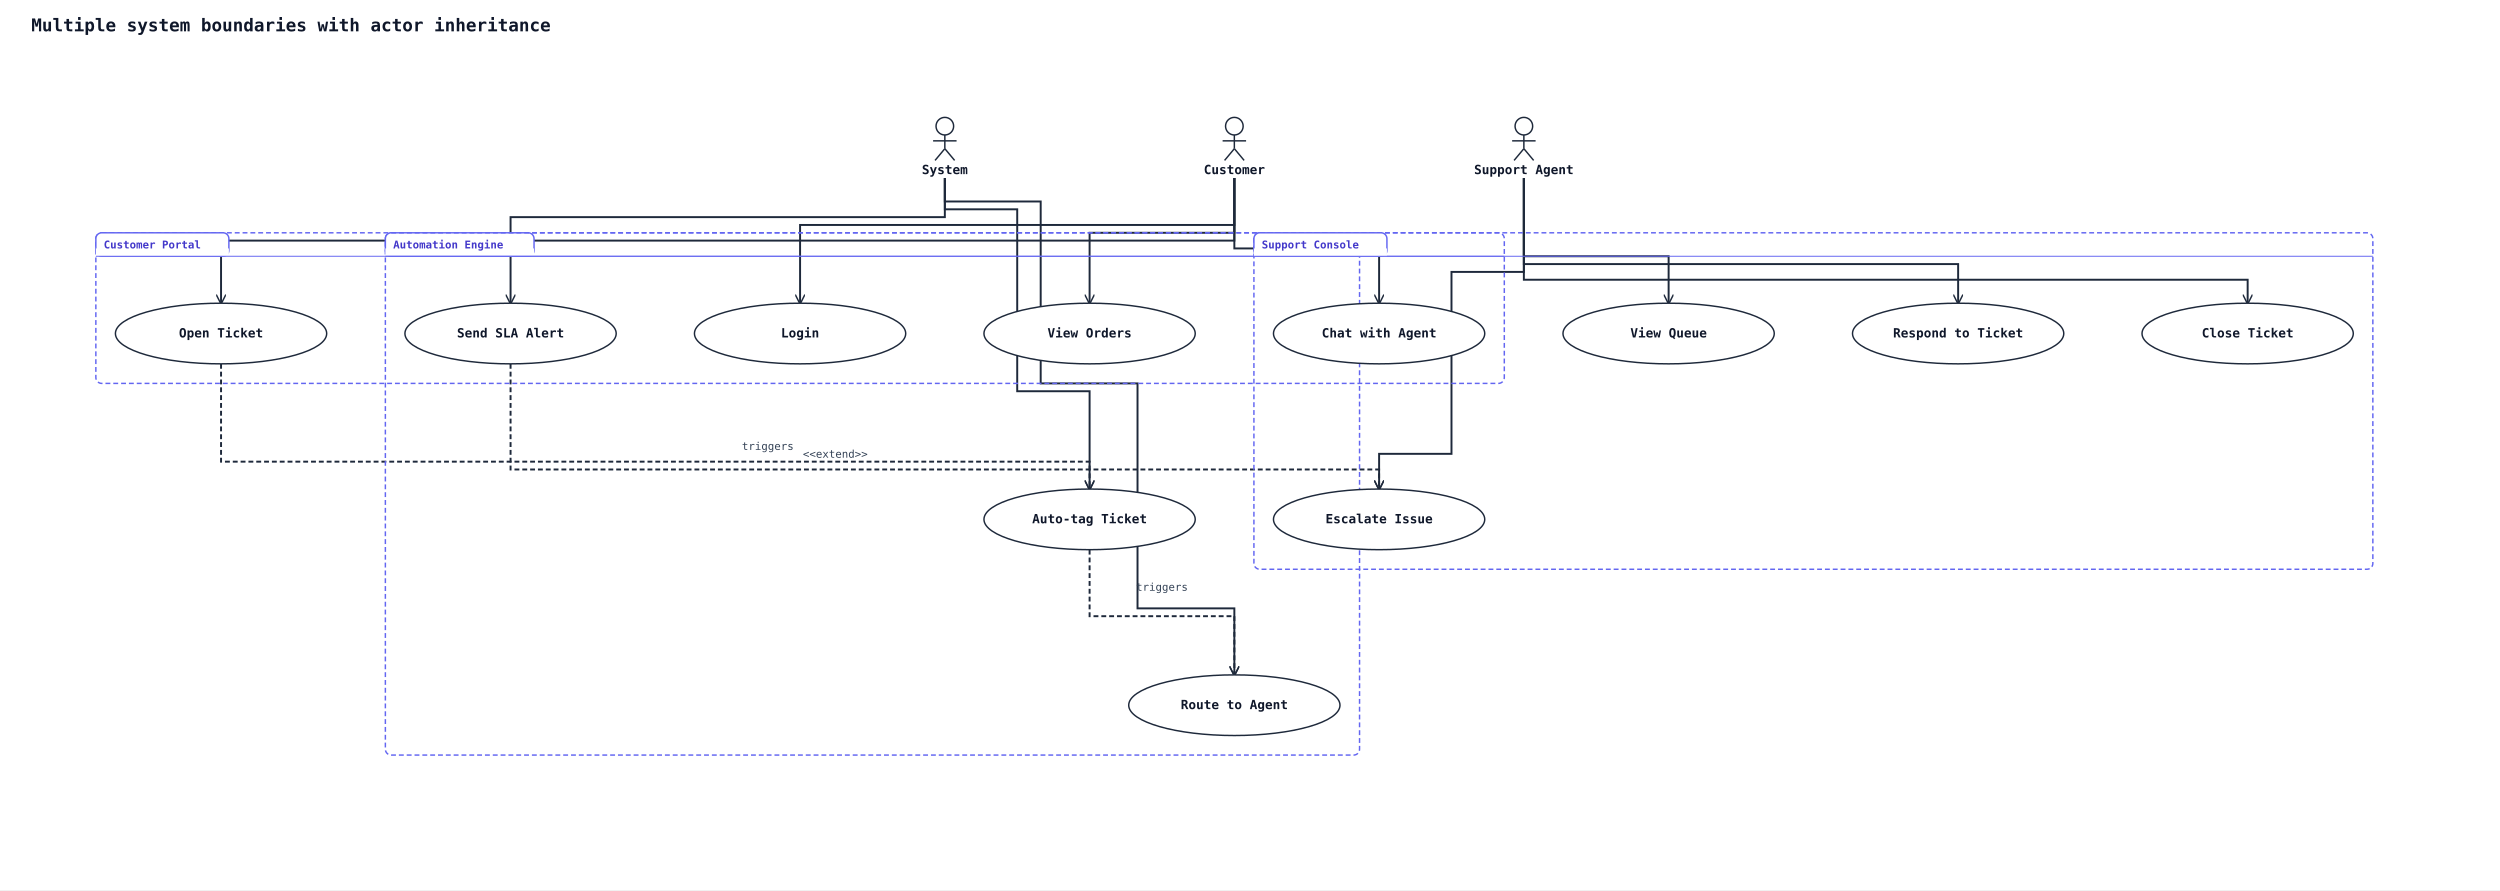
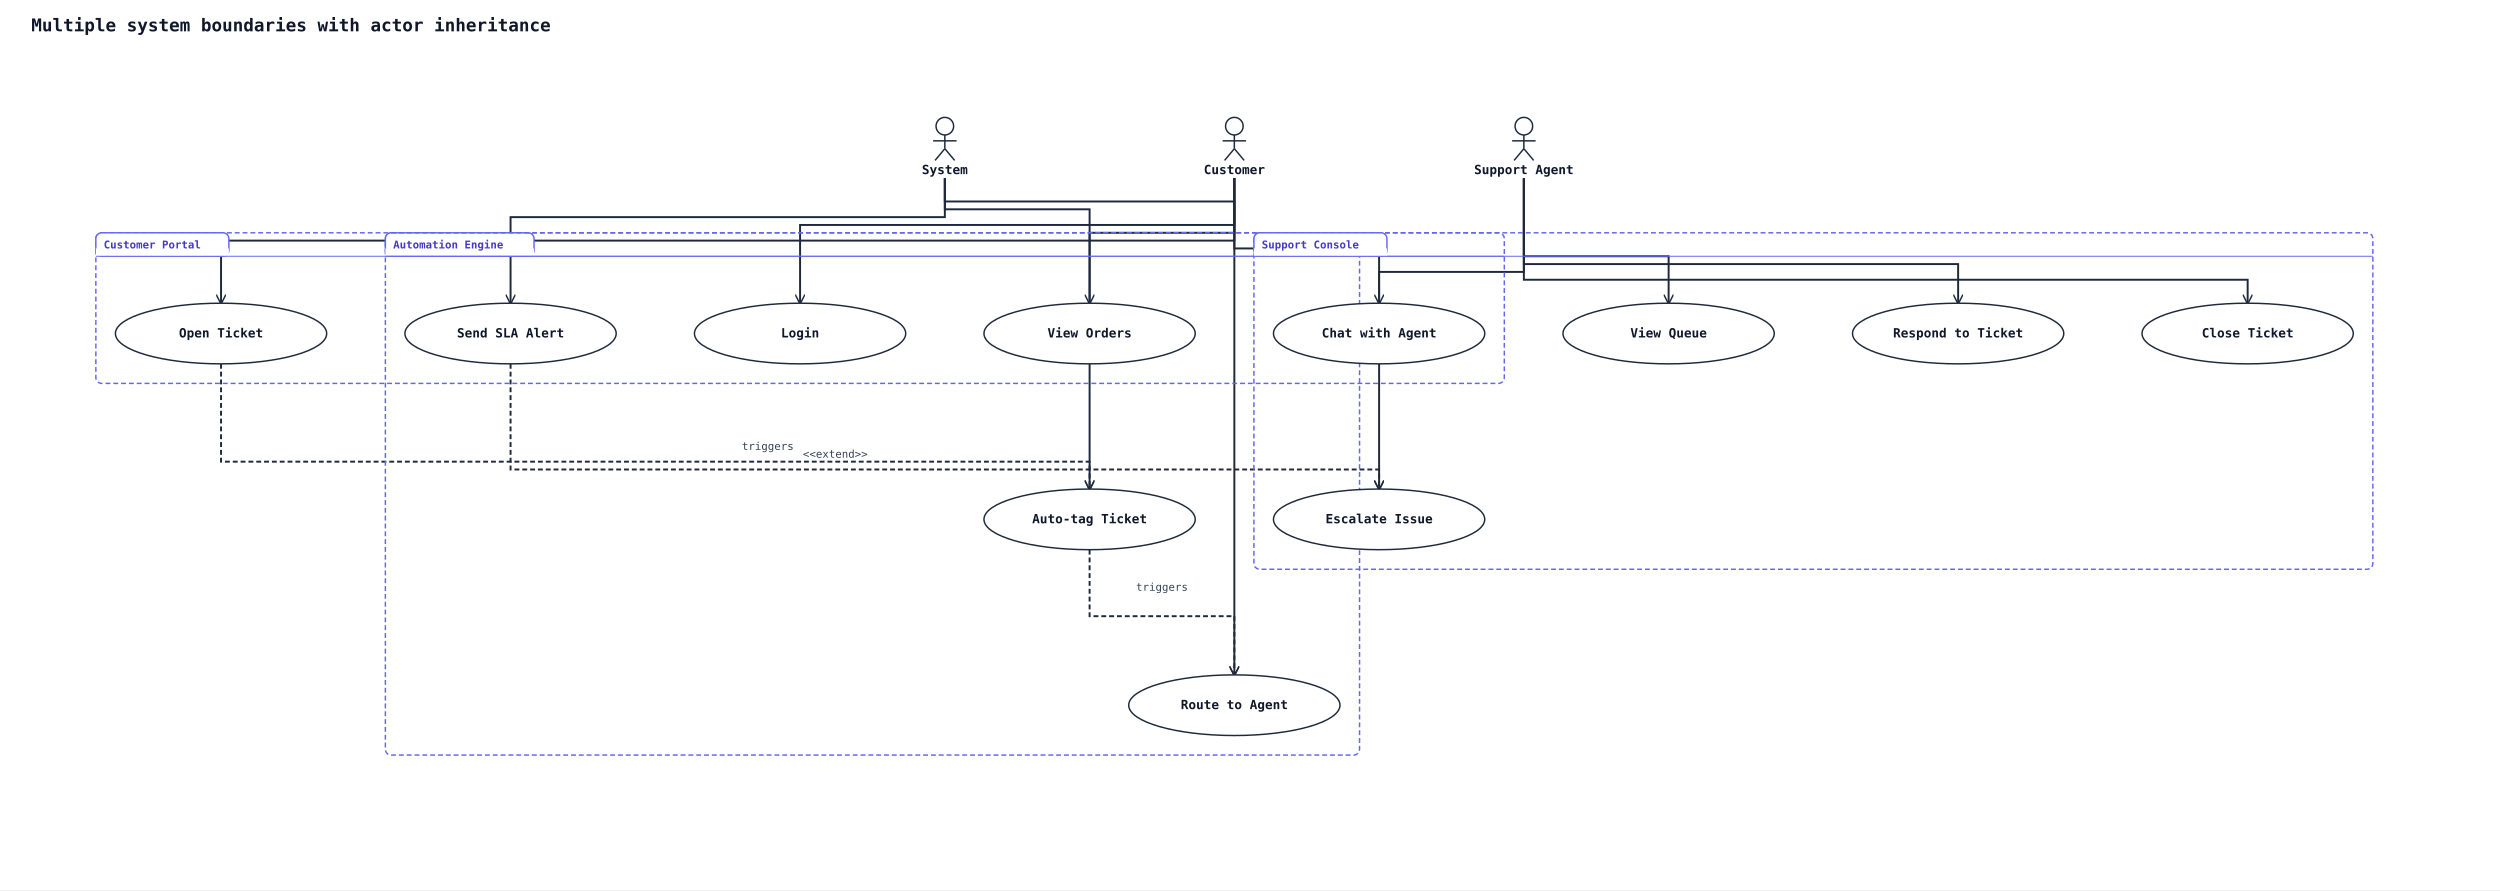
<svg xmlns="http://www.w3.org/2000/svg" width="2556" height="910" viewBox="0 0 2556 910">
  <rect width="100%" height="100%" fill="#ffffff" />
  <defs>
    <marker id="arrow-open" viewBox="0 0 10 10" refX="9" refY="5" markerWidth="10" markerHeight="10" markerUnits="userSpaceOnUse" orient="auto-start-reverse">
      <path d="M0,0 L10,5 L0,10" fill="none" stroke="#1e293b" stroke-width="1.5" />
    </marker>
    <marker id="arrow-triangle" viewBox="0 0 16 16" refX="15" refY="8" markerWidth="16" markerHeight="16" markerUnits="userSpaceOnUse" orient="auto-start-reverse">
      <polygon points="0,1 14,8 0,15" fill="#ffffff" stroke="#1e293b" stroke-width="1.5" fill-rule="nonzero" />
    </marker>
    <marker id="arrow-diamond-filled" viewBox="0 0 14 10" refX="13" refY="5" markerWidth="14" markerHeight="10" markerUnits="userSpaceOnUse" orient="auto-start-reverse">
      <path d="M0,5 L7,0 L14,5 L7,10 z" fill="#1e293b" stroke="#1e293b" stroke-width="1" />
    </marker>
    <marker id="arrow-diamond-open" viewBox="0 0 14 10" refX="13" refY="5" markerWidth="14" markerHeight="10" markerUnits="userSpaceOnUse" orient="auto-start-reverse">
      <path d="M0,5 L7,0 L14,5 L7,10 z" fill="#ffffff" stroke="#1e293b" stroke-width="1" />
    </marker>
  </defs>
  <text x="32" y="32" font-family="monospace" font-size="18" font-weight="600" fill="#0f172a">Multiple system boundaries with actor inheritance</text>
  <polyline class="uml-relation" data-uml-from="C" data-uml-to="UC1" data-uml-arrow="--&gt;" points="1262,182 1262,230 818,230 818,310" fill="none" stroke="#1e293b" stroke-width="2" marker-end="url(#arrow-open)" />
  <polyline class="uml-relation" data-uml-from="C" data-uml-to="UC2" data-uml-arrow="--&gt;" points="1262,182 1262,238 1114,238 1114,310" fill="none" stroke="#1e293b" stroke-width="2" marker-end="url(#arrow-open)" />
  <polyline class="uml-relation" data-uml-from="C" data-uml-to="UC3" data-uml-arrow="--&gt;" points="1262,182 1262,246 226,246 226,310" fill="none" stroke="#1e293b" stroke-width="2" marker-end="url(#arrow-open)" />
  <polyline class="uml-relation" data-uml-from="C" data-uml-to="UC4" data-uml-arrow="--&gt;" points="1262,182 1262,254 1410,254 1410,310" fill="none" stroke="#1e293b" stroke-width="2" marker-end="url(#arrow-open)" />
  <polyline class="uml-relation" data-uml-from="SA" data-uml-to="UC5" data-uml-arrow="--&gt;" points="1558,182 1558,262 1706,262 1706,310" fill="none" stroke="#1e293b" stroke-width="2" marker-end="url(#arrow-open)" />
  <polyline class="uml-relation" data-uml-from="SA" data-uml-to="UC6" data-uml-arrow="--&gt;" points="1558,182 1558,270 2002,270 2002,310" fill="none" stroke="#1e293b" stroke-width="2" marker-end="url(#arrow-open)" />
-   <polyline class="uml-relation" data-uml-from="SA" data-uml-to="UC7" data-uml-arrow="--&gt;" points="1558,182 1558,278 1484,278 1484,464 1410,464 1410,500" fill="none" stroke="#1e293b" stroke-width="2" marker-end="url(#arrow-open)" />
+   <polyline class="uml-relation" data-uml-from="SA" data-uml-to="UC7" data-uml-arrow="--&gt;" points="1558,182 1558,278 1410,278 1410,500" fill="none" stroke="#1e293b" stroke-width="2" marker-end="url(#arrow-open)" />
  <polyline class="uml-relation" data-uml-from="SA" data-uml-to="UC8" data-uml-arrow="--&gt;" points="1558,182 1558,286 2298,286 2298,310" fill="none" stroke="#1e293b" stroke-width="2" marker-end="url(#arrow-open)" />
-   <polyline class="uml-relation" data-uml-from="SYS" data-uml-to="UC9" data-uml-arrow="--&gt;" points="966,182 966,214 1040,214 1040,400 1114,400 1114,500" fill="none" stroke="#1e293b" stroke-width="2" marker-end="url(#arrow-open)" />
+   <polyline class="uml-relation" data-uml-from="SYS" data-uml-to="UC9" data-uml-arrow="--&gt;" points="966,182 966,214 1114,214 1114,500" fill="none" stroke="#1e293b" stroke-width="2" marker-end="url(#arrow-open)" />
  <polyline class="uml-relation" data-uml-from="SYS" data-uml-to="UC10" data-uml-arrow="--&gt;" points="966,182 966,222 522,222 522,310" fill="none" stroke="#1e293b" stroke-width="2" marker-end="url(#arrow-open)" />
-   <polyline class="uml-relation" data-uml-from="SYS" data-uml-to="UC11" data-uml-arrow="--&gt;" points="966,182 966,206 1064,206 1064,392 1163,392 1163,622 1262,622 1262,690" fill="none" stroke="#1e293b" stroke-width="2" marker-end="url(#arrow-open)" />
+   <polyline class="uml-relation" data-uml-from="SYS" data-uml-to="UC11" data-uml-arrow="--&gt;" points="966,182 966,206 1262,206 1262,690" fill="none" stroke="#1e293b" stroke-width="2" marker-end="url(#arrow-open)" />
  <polyline class="uml-relation" data-uml-from="UC3" data-uml-to="UC9" data-uml-arrow="..&gt;" points="226,372 226,472 1114,472 1114,500" fill="none" stroke="#1e293b" stroke-width="2" stroke-dasharray="5 3" marker-end="url(#arrow-open)" />
  <text x="785" y="460" text-anchor="middle" font-family="monospace" font-size="11" fill="#334155">triggers</text>
  <polyline class="uml-relation" data-uml-from="UC9" data-uml-to="UC11" data-uml-arrow="..&gt;" points="1114,562 1114,630 1262,630 1262,690" fill="none" stroke="#1e293b" stroke-width="2" stroke-dasharray="5 3" marker-end="url(#arrow-open)" />
  <text x="1188" y="604" text-anchor="middle" font-family="monospace" font-size="11" fill="#334155">triggers</text>
  <polyline class="uml-relation" data-uml-from="UC10" data-uml-to="UC7" data-uml-arrow=".&gt;" points="522,372 522,480 1410,480 1410,500" fill="none" stroke="#1e293b" stroke-width="2" stroke-dasharray="5 3" marker-end="url(#arrow-open)" />
  <text x="854" y="468" text-anchor="middle" font-family="monospace" font-size="11" fill="#334155">&lt;&lt;extend&gt;&gt;</text>
  <rect class="uml-group-frame" data-uml-group="Automation Engine" x="394" y="238" width="996" height="534" rx="6" ry="6" fill="none" stroke="#6366f1" stroke-width="1.5" stroke-dasharray="5 3" />
  <rect x="394" y="238" width="152" height="24" rx="6" ry="6" fill="#ffffff" stroke="#6366f1" stroke-width="1.5" />
  <rect x="394" y="254" width="152" height="8" fill="#ffffff" stroke="none" />
  <text x="402" y="254" font-family="monospace" font-size="11" font-weight="600" fill="#4338ca">Automation Engine</text>
  <line x1="394" y1="262" x2="1390" y2="262" stroke="#6366f1" stroke-width="1" />
  <rect class="uml-group-frame" data-uml-group="Customer Portal" x="98" y="238" width="1440" height="154" rx="6" ry="6" fill="none" stroke="#6366f1" stroke-width="1.5" stroke-dasharray="5 3" />
  <rect x="98" y="238" width="136" height="24" rx="6" ry="6" fill="#ffffff" stroke="#6366f1" stroke-width="1.5" />
  <rect x="98" y="254" width="136" height="8" fill="#ffffff" stroke="none" />
  <text x="106" y="254" font-family="monospace" font-size="11" font-weight="600" fill="#4338ca">Customer Portal</text>
  <line x1="98" y1="262" x2="1538" y2="262" stroke="#6366f1" stroke-width="1" />
  <rect class="uml-group-frame" data-uml-group="Support Console" x="1282" y="238" width="1144" height="344" rx="6" ry="6" fill="none" stroke="#6366f1" stroke-width="1.5" stroke-dasharray="5 3" />
  <rect x="1282" y="238" width="136" height="24" rx="6" ry="6" fill="#ffffff" stroke="#6366f1" stroke-width="1.5" />
  <rect x="1282" y="254" width="136" height="8" fill="#ffffff" stroke="none" />
  <text x="1290" y="254" font-family="monospace" font-size="11" font-weight="600" fill="#4338ca">Support Console</text>
  <line x1="1282" y1="262" x2="2426" y2="262" stroke="#6366f1" stroke-width="1" />
  <circle cx="1262" cy="129" r="9" fill="none" stroke="#1e293b" stroke-width="1.5" />
  <line x1="1262" y1="138" x2="1262" y2="152" stroke="#1e293b" stroke-width="1.5" />
  <line x1="1250" y1="144" x2="1274" y2="144" stroke="#1e293b" stroke-width="1.5" />
  <line x1="1262" y1="152" x2="1252" y2="164" stroke="#1e293b" stroke-width="1.5" />
  <line x1="1262" y1="152" x2="1272" y2="164" stroke="#1e293b" stroke-width="1.5" />
  <text x="1262" y="178" text-anchor="middle" font-family="monospace" font-size="13" font-weight="600" fill="#0f172a">Customer</text>
  <circle cx="1558" cy="129" r="9" fill="none" stroke="#1e293b" stroke-width="1.5" />
  <line x1="1558" y1="138" x2="1558" y2="152" stroke="#1e293b" stroke-width="1.5" />
  <line x1="1546" y1="144" x2="1570" y2="144" stroke="#1e293b" stroke-width="1.5" />
  <line x1="1558" y1="152" x2="1548" y2="164" stroke="#1e293b" stroke-width="1.5" />
  <line x1="1558" y1="152" x2="1568" y2="164" stroke="#1e293b" stroke-width="1.5" />
  <text x="1558" y="178" text-anchor="middle" font-family="monospace" font-size="13" font-weight="600" fill="#0f172a">Support Agent</text>
  <circle cx="966" cy="129" r="9" fill="none" stroke="#1e293b" stroke-width="1.5" />
  <line x1="966" y1="138" x2="966" y2="152" stroke="#1e293b" stroke-width="1.5" />
  <line x1="954" y1="144" x2="978" y2="144" stroke="#1e293b" stroke-width="1.5" />
  <line x1="966" y1="152" x2="956" y2="164" stroke="#1e293b" stroke-width="1.5" />
  <line x1="966" y1="152" x2="976" y2="164" stroke="#1e293b" stroke-width="1.5" />
  <text x="966" y="178" text-anchor="middle" font-family="monospace" font-size="13" font-weight="600" fill="#0f172a">System</text>
  <ellipse cx="818" cy="341" rx="108" ry="31" fill="#ffffff" stroke="#1e293b" stroke-width="1.5" />
  <text x="818" y="345" text-anchor="middle" font-family="monospace" font-size="13" font-weight="600" fill="#0f172a">Login</text>
  <ellipse cx="1114" cy="341" rx="108" ry="31" fill="#ffffff" stroke="#1e293b" stroke-width="1.5" />
  <text x="1114" y="345" text-anchor="middle" font-family="monospace" font-size="13" font-weight="600" fill="#0f172a">View Orders</text>
  <ellipse cx="226" cy="341" rx="108" ry="31" fill="#ffffff" stroke="#1e293b" stroke-width="1.5" />
  <text x="226" y="345" text-anchor="middle" font-family="monospace" font-size="13" font-weight="600" fill="#0f172a">Open Ticket</text>
  <ellipse cx="1410" cy="341" rx="108" ry="31" fill="#ffffff" stroke="#1e293b" stroke-width="1.5" />
  <text x="1410" y="345" text-anchor="middle" font-family="monospace" font-size="13" font-weight="600" fill="#0f172a">Chat with Agent</text>
  <ellipse cx="1706" cy="341" rx="108" ry="31" fill="#ffffff" stroke="#1e293b" stroke-width="1.5" />
  <text x="1706" y="345" text-anchor="middle" font-family="monospace" font-size="13" font-weight="600" fill="#0f172a">View Queue</text>
  <ellipse cx="2002" cy="341" rx="108" ry="31" fill="#ffffff" stroke="#1e293b" stroke-width="1.5" />
  <text x="2002" y="345" text-anchor="middle" font-family="monospace" font-size="13" font-weight="600" fill="#0f172a">Respond to Ticket</text>
  <ellipse cx="1410" cy="531" rx="108" ry="31" fill="#ffffff" stroke="#1e293b" stroke-width="1.5" />
  <text x="1410" y="535" text-anchor="middle" font-family="monospace" font-size="13" font-weight="600" fill="#0f172a">Escalate Issue</text>
  <ellipse cx="2298" cy="341" rx="108" ry="31" fill="#ffffff" stroke="#1e293b" stroke-width="1.5" />
  <text x="2298" y="345" text-anchor="middle" font-family="monospace" font-size="13" font-weight="600" fill="#0f172a">Close Ticket</text>
  <ellipse cx="1114" cy="531" rx="108" ry="31" fill="#ffffff" stroke="#1e293b" stroke-width="1.5" />
  <text x="1114" y="535" text-anchor="middle" font-family="monospace" font-size="13" font-weight="600" fill="#0f172a">Auto-tag Ticket</text>
  <ellipse cx="522" cy="341" rx="108" ry="31" fill="#ffffff" stroke="#1e293b" stroke-width="1.5" />
  <text x="522" y="345" text-anchor="middle" font-family="monospace" font-size="13" font-weight="600" fill="#0f172a">Send SLA Alert</text>
  <ellipse cx="1262" cy="721" rx="108" ry="31" fill="#ffffff" stroke="#1e293b" stroke-width="1.5" />
  <text x="1262" y="725" text-anchor="middle" font-family="monospace" font-size="13" font-weight="600" fill="#0f172a">Route to Agent</text>
</svg>
